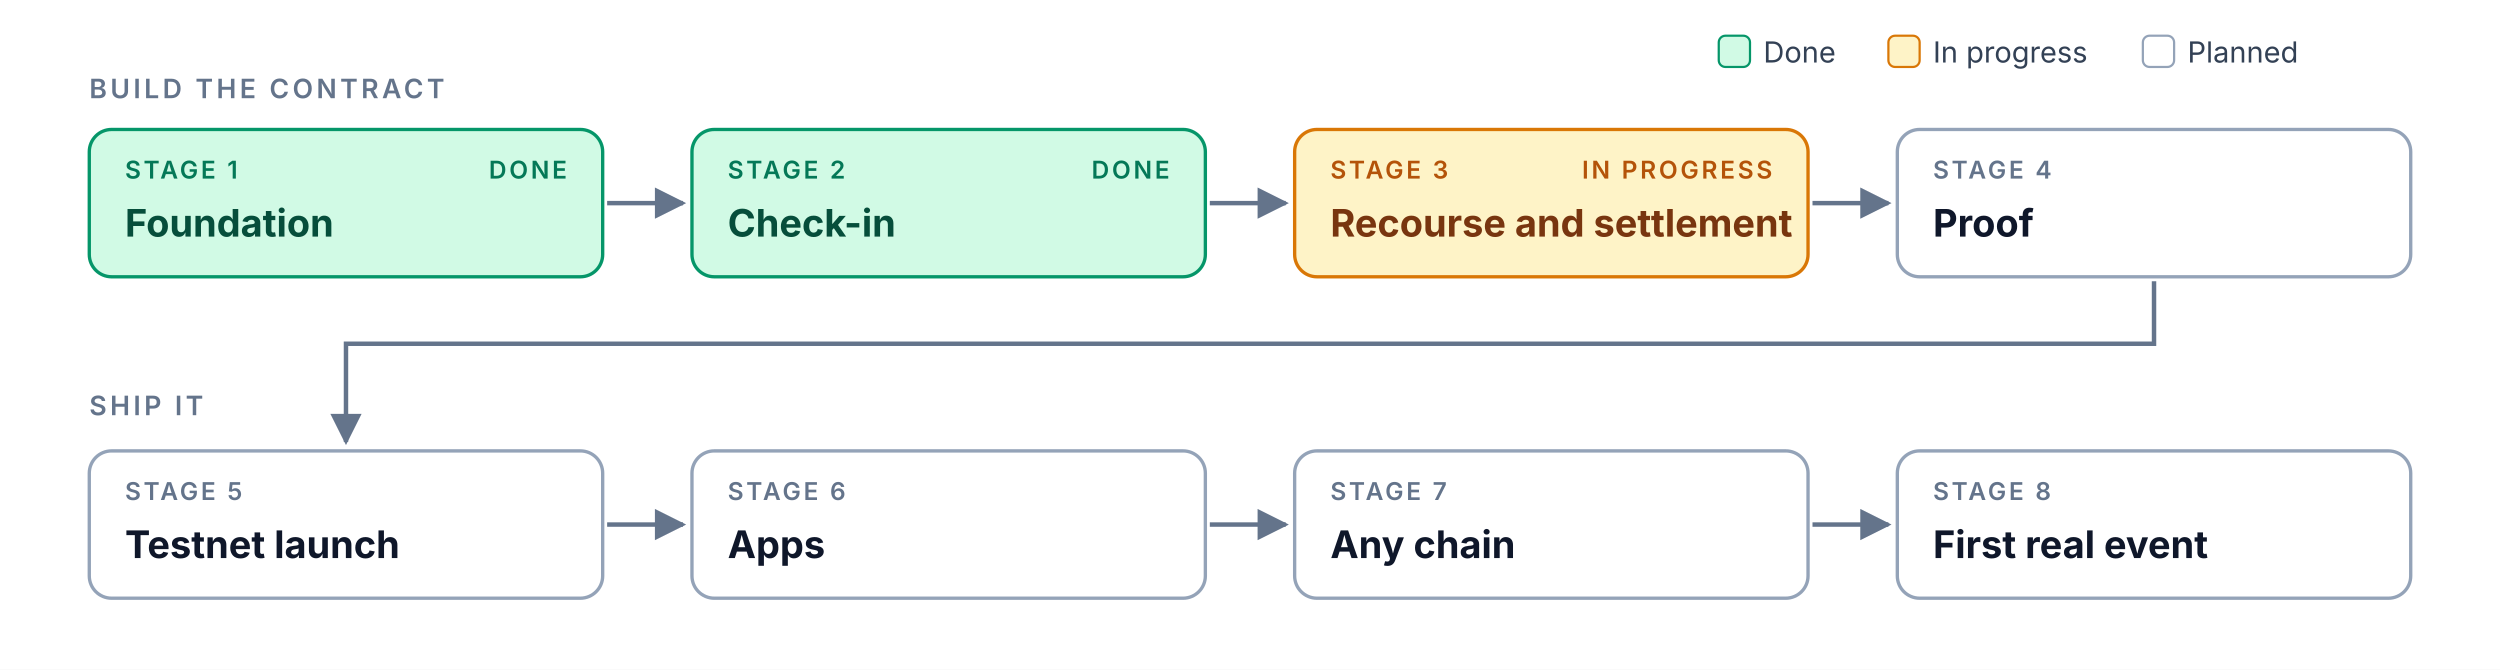
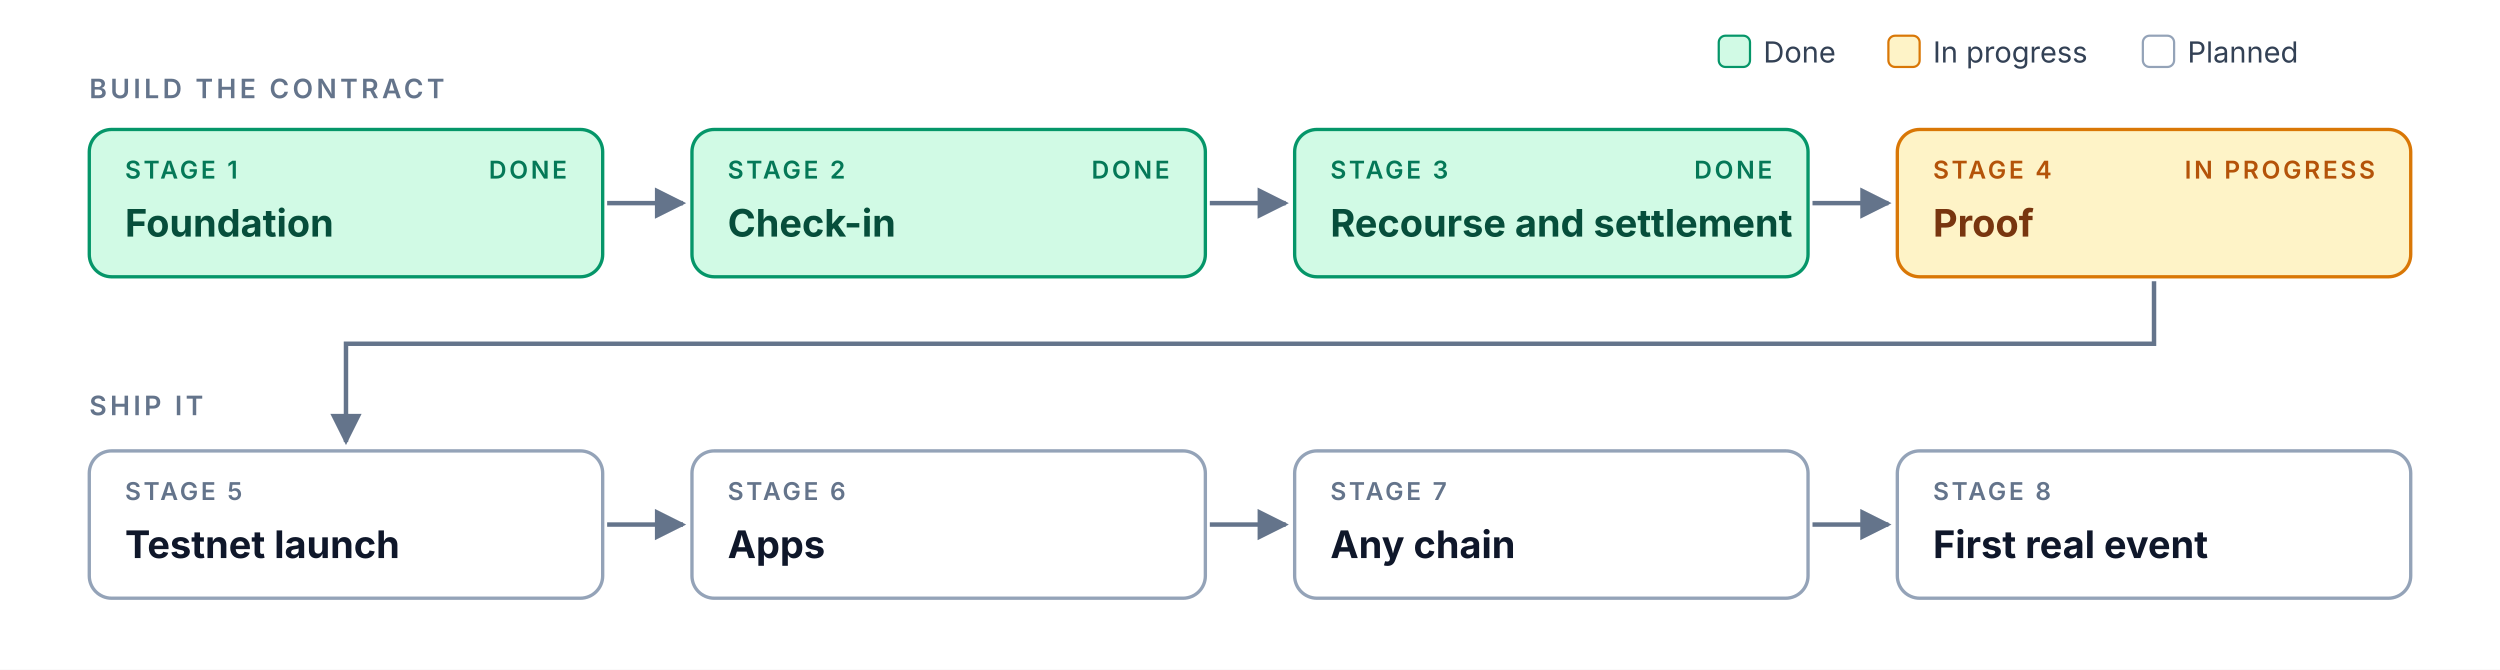
<svg xmlns="http://www.w3.org/2000/svg" viewBox="0 0 1120 300" width="1120" height="300" font-family="Inter, -apple-system, 'Segoe UI', Roboto, Helvetica, Arial, sans-serif">
  <defs>
    <marker id="arrow" viewBox="0 0 10 10" refX="9" refY="5" markerWidth="7" markerHeight="7" orient="auto">
      <path d="M0,0 L10,5 L0,10 z" fill="#64748b" />
    </marker>
  </defs>
  <rect width="1120" height="300" fill="#ffffff" />
  <rect x="770" y="16" width="14" height="14" rx="3" fill="#d1fae5" stroke="#059669" />
  <text x="790" y="28" font-size="13" fill="#334155">Done</text>
  <rect x="846" y="16" width="14" height="14" rx="3" fill="#fef3c7" stroke="#d97706" />
  <text x="866" y="28" font-size="13" fill="#334155">In progress</text>
  <rect x="960" y="16" width="14" height="14" rx="3" fill="#ffffff" stroke="#94a3b8" />
  <text x="980" y="28" font-size="13" fill="#334155">Planned</text>
  <text x="40" y="44" font-size="12" font-weight="600" letter-spacing="1.5" fill="#64748b">BUILD THE CONTRACT</text>
  <rect x="40" y="58" width="230" height="66" rx="10" fill="#d1fae5" stroke="#059669" stroke-width="1.5" />
  <text x="56" y="80" font-size="11" font-weight="600" letter-spacing="1.2" fill="#047857">STAGE 1</text>
  <text x="254" y="80" text-anchor="end" font-size="11" font-weight="600" letter-spacing="1.2" fill="#047857">DONE</text>
  <text x="56" y="106" font-size="17" font-weight="700" fill="#064e3b">Foundation</text>
  <rect x="310" y="58" width="230" height="66" rx="10" fill="#d1fae5" stroke="#059669" stroke-width="1.5" />
  <text x="326" y="80" font-size="11" font-weight="600" letter-spacing="1.2" fill="#047857">STAGE 2</text>
  <text x="524" y="80" text-anchor="end" font-size="11" font-weight="600" letter-spacing="1.2" fill="#047857">DONE</text>
  <text x="326" y="106" font-size="17" font-weight="700" fill="#064e3b">Check-in</text>
-   <rect x="580" y="58" width="230" height="66" rx="10" fill="#fef3c7" stroke="#d97706" stroke-width="1.5" />
-   <text x="596" y="80" font-size="11" font-weight="600" letter-spacing="1.2" fill="#b45309">STAGE 3</text>
-   <text x="794" y="80" text-anchor="end" font-size="11" font-weight="600" letter-spacing="1.2" fill="#b45309">IN PROGRESS</text>
-   <text x="596" y="106" font-size="17" font-weight="700" fill="#78350f">Recourse and settlement</text>
-   <rect x="850" y="58" width="230" height="66" rx="10" fill="#ffffff" stroke="#94a3b8" stroke-width="1.5" />
-   <text x="866" y="80" font-size="11" font-weight="600" letter-spacing="1.2" fill="#64748b">STAGE 4</text>
-   <text x="866" y="106" font-size="17" font-weight="700" fill="#0f172a">Proof</text>
+   <rect x="580" y="58" width="230" height="66" rx="10" fill="#d1fae5" stroke="#059669" stroke-width="1.5" />
+   <text x="596" y="80" font-size="11" font-weight="600" letter-spacing="1.2" fill="#047857">STAGE 3</text>
+   <text x="794" y="80" text-anchor="end" font-size="11" font-weight="600" letter-spacing="1.2" fill="#047857">DONE</text>
+   <text x="596" y="106" font-size="17" font-weight="700" fill="#064e3b">Recourse and settlement</text>
+   <rect x="850" y="58" width="230" height="66" rx="10" fill="#fef3c7" stroke="#d97706" stroke-width="1.5" />
+   <text x="866" y="80" font-size="11" font-weight="600" letter-spacing="1.2" fill="#b45309">STAGE 4</text>
+   <text x="1064" y="80" text-anchor="end" font-size="11" font-weight="600" letter-spacing="1.2" fill="#b45309">IN PROGRESS</text>
+   <text x="866" y="106" font-size="17" font-weight="700" fill="#78350f">Proof</text>
  <line x1="272" y1="91" x2="306" y2="91" stroke="#64748b" stroke-width="2" marker-end="url(#arrow)" />
  <line x1="542" y1="91" x2="576" y2="91" stroke="#64748b" stroke-width="2" marker-end="url(#arrow)" />
  <line x1="812" y1="91" x2="846" y2="91" stroke="#64748b" stroke-width="2" marker-end="url(#arrow)" />
  <polyline points="965,126 965,154 155,154 155,198" fill="none" stroke="#64748b" stroke-width="2" marker-end="url(#arrow)" />
  <text x="40" y="186" font-size="12" font-weight="600" letter-spacing="1.5" fill="#64748b">SHIP IT</text>
  <rect x="40" y="202" width="230" height="66" rx="10" fill="#ffffff" stroke="#94a3b8" stroke-width="1.5" />
  <text x="56" y="224" font-size="11" font-weight="600" letter-spacing="1.2" fill="#64748b">STAGE 5</text>
  <text x="56" y="250" font-size="17" font-weight="700" fill="#0f172a">Testnet launch</text>
  <rect x="310" y="202" width="230" height="66" rx="10" fill="#ffffff" stroke="#94a3b8" stroke-width="1.5" />
  <text x="326" y="224" font-size="11" font-weight="600" letter-spacing="1.2" fill="#64748b">STAGE 6</text>
  <text x="326" y="250" font-size="17" font-weight="700" fill="#0f172a">Apps</text>
  <rect x="580" y="202" width="230" height="66" rx="10" fill="#ffffff" stroke="#94a3b8" stroke-width="1.5" />
  <text x="596" y="224" font-size="11" font-weight="600" letter-spacing="1.2" fill="#64748b">STAGE 7</text>
  <text x="596" y="250" font-size="17" font-weight="700" fill="#0f172a">Any chain</text>
  <rect x="850" y="202" width="230" height="66" rx="10" fill="#ffffff" stroke="#94a3b8" stroke-width="1.5" />
  <text x="866" y="224" font-size="11" font-weight="600" letter-spacing="1.2" fill="#64748b">STAGE 8</text>
  <text x="866" y="250" font-size="17" font-weight="700" fill="#0f172a">First real event</text>
  <line x1="272" y1="235" x2="306" y2="235" stroke="#64748b" stroke-width="2" marker-end="url(#arrow)" />
  <line x1="542" y1="235" x2="576" y2="235" stroke="#64748b" stroke-width="2" marker-end="url(#arrow)" />
  <line x1="812" y1="235" x2="846" y2="235" stroke="#64748b" stroke-width="2" marker-end="url(#arrow)" />
</svg>
